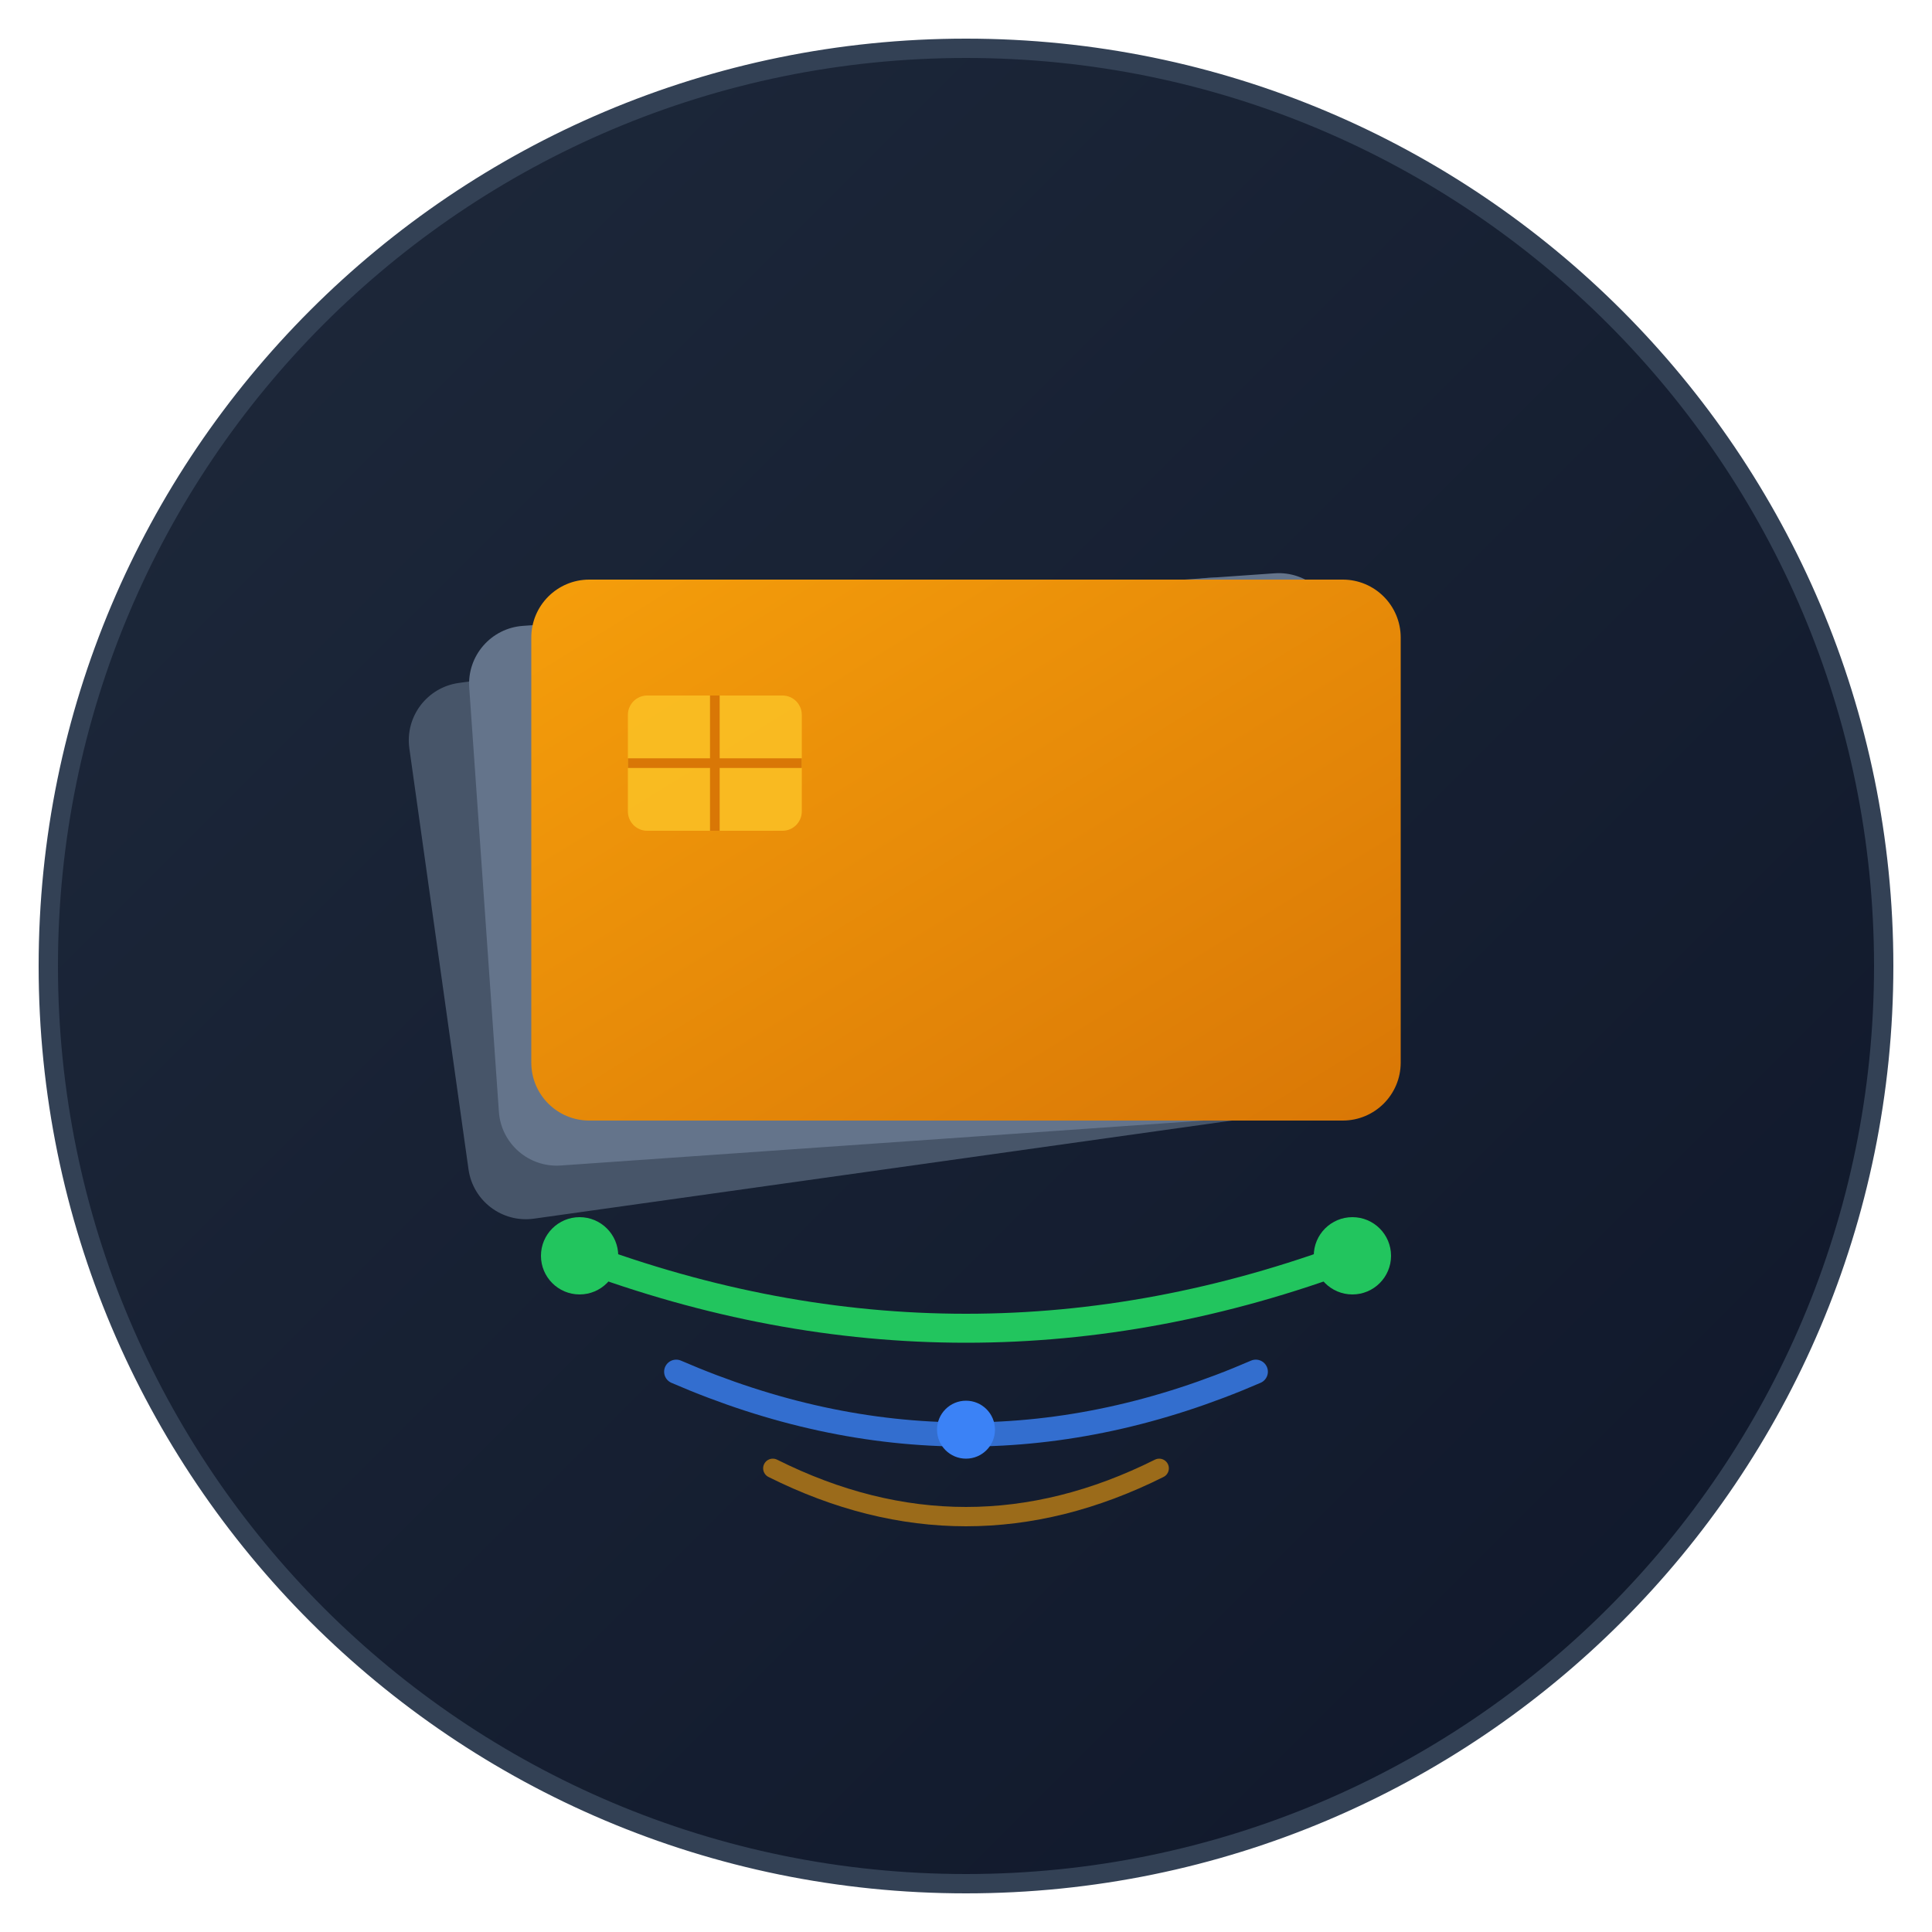
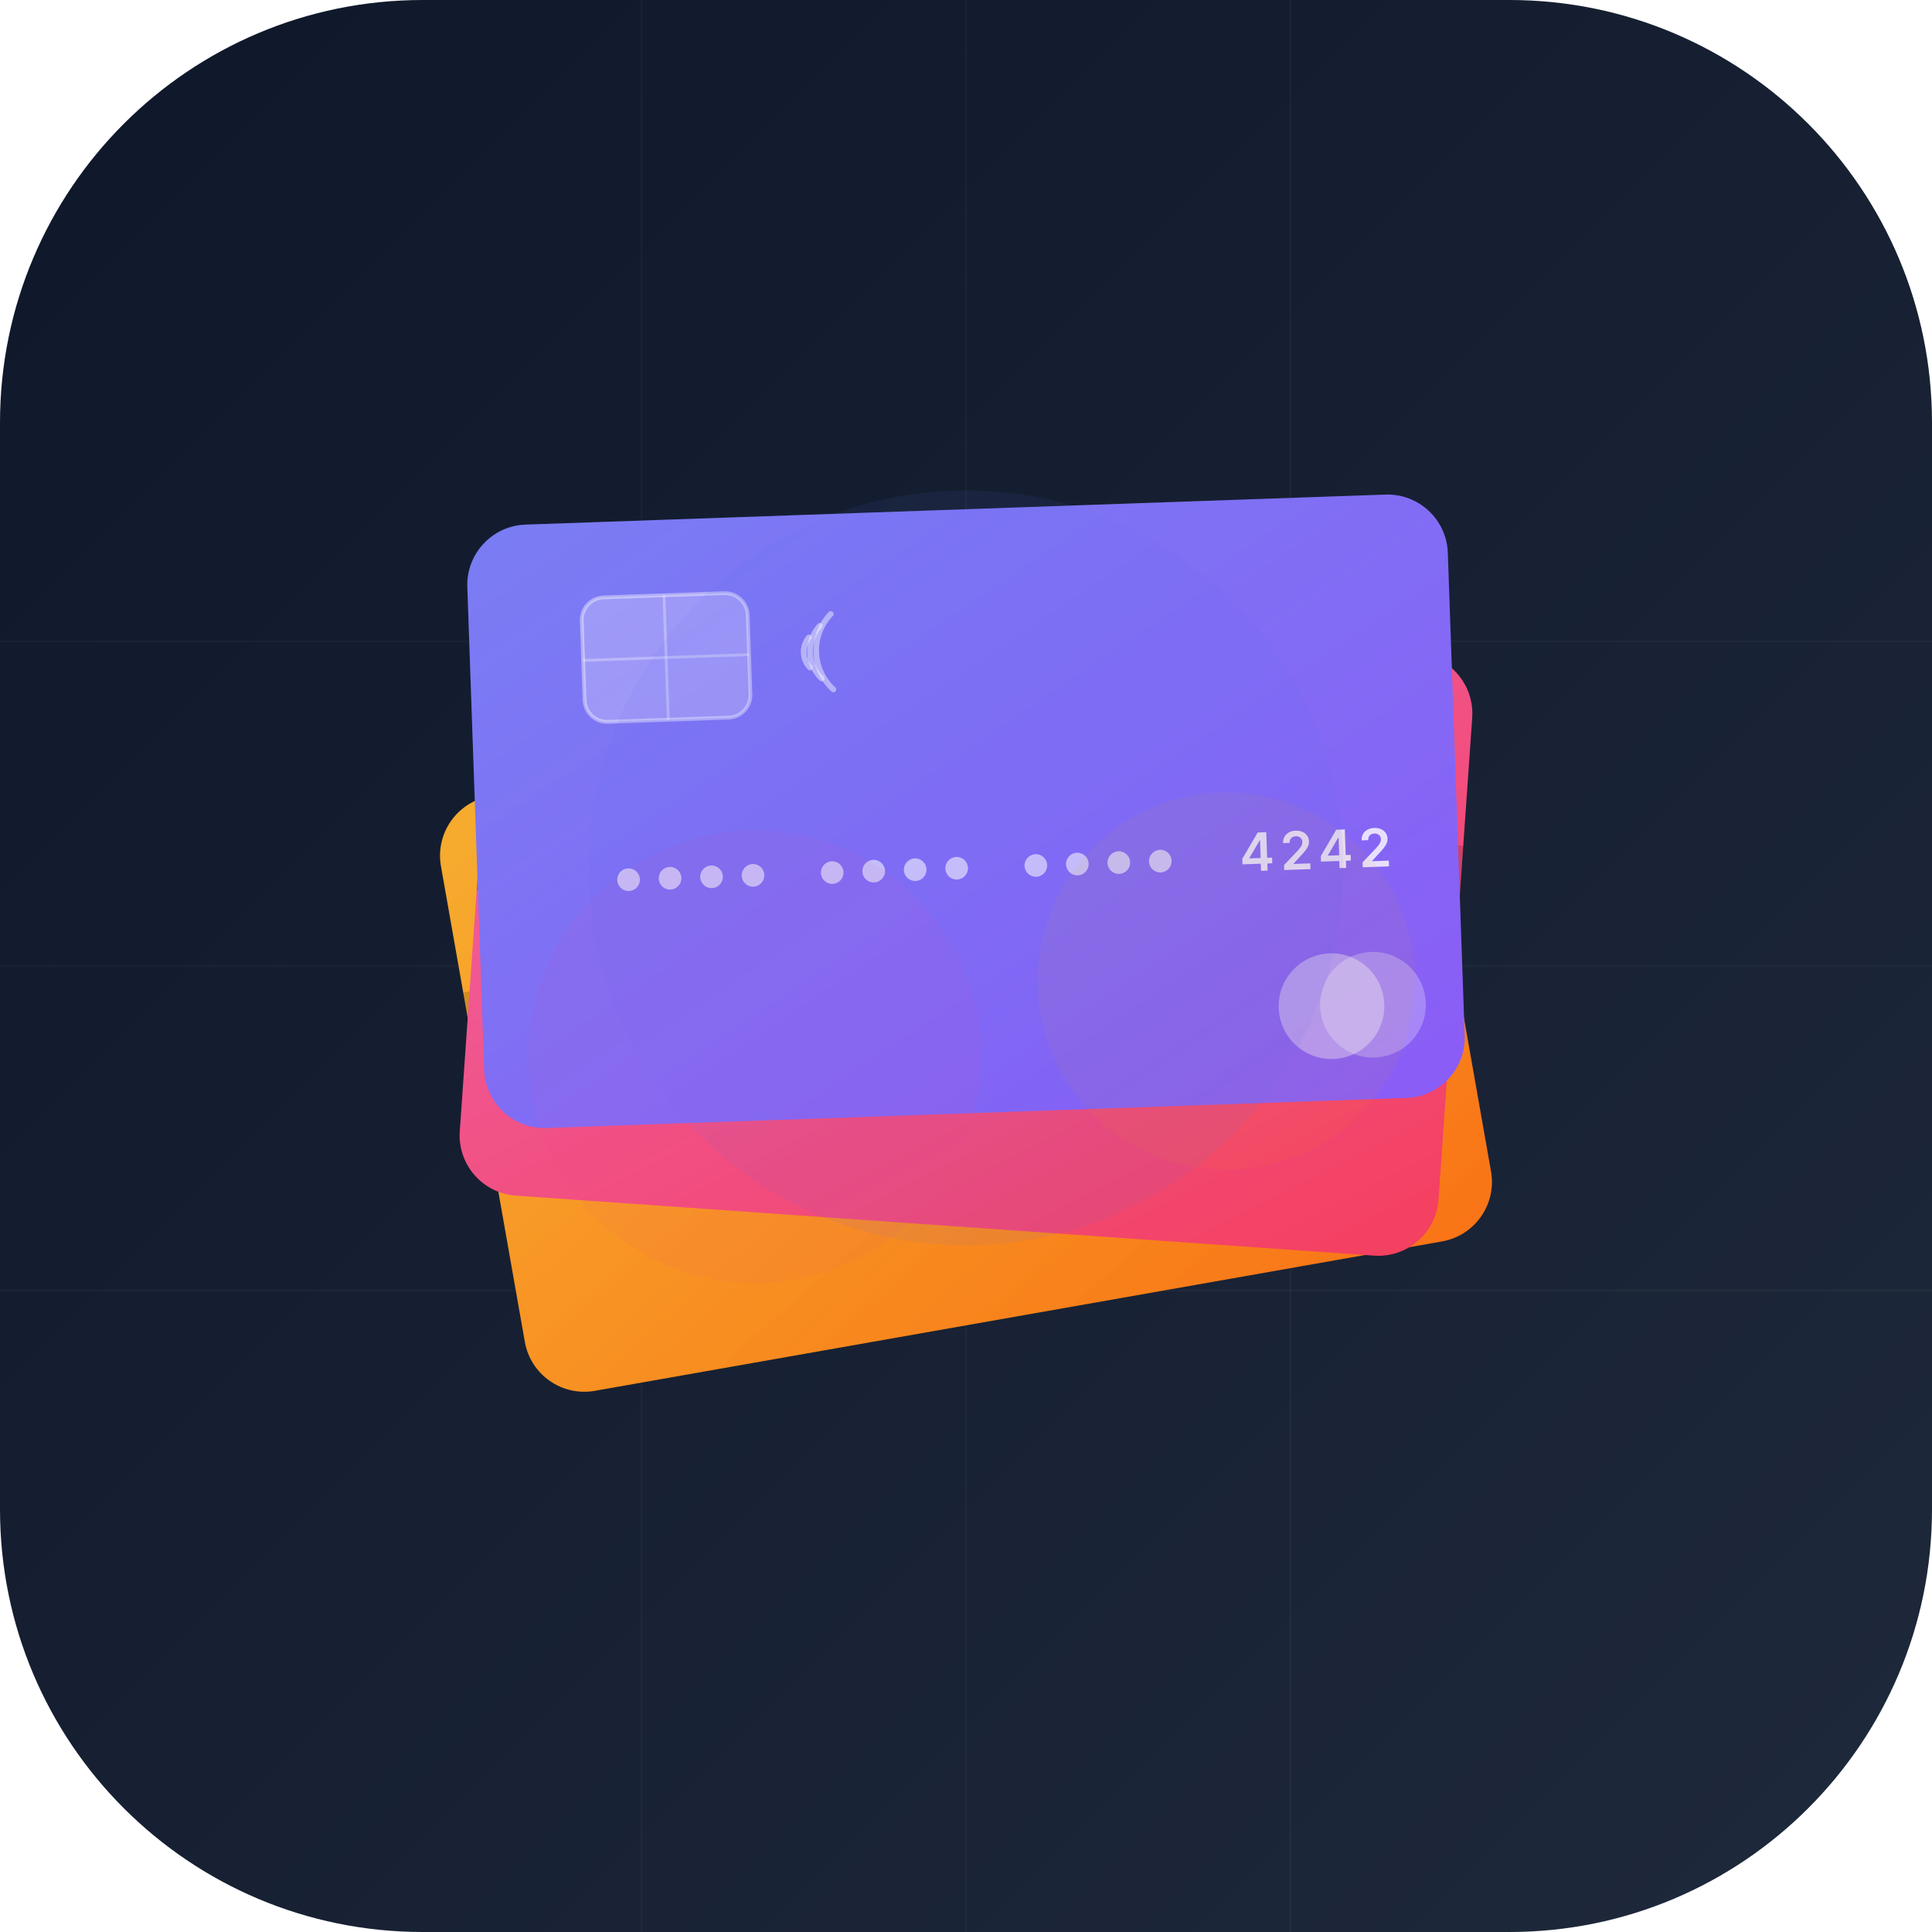
- <svg xmlns="http://www.w3.org/2000/svg" viewBox="0 0 200 200">
+ <svg xmlns="http://www.w3.org/2000/svg" viewBox="0 0 1024 1024">
  <defs>
-     <linearGradient id="cardGrad" x1="0%" y1="0%" x2="100%" y2="100%">
+     <linearGradient id="bg" x1="0%" y1="0%" x2="100%" y2="100%">
+       <stop offset="0%" style="stop-color:#0f172a" />
+       <stop offset="100%" style="stop-color:#1e293b" />
+     </linearGradient>
+     <linearGradient id="card1" x1="0%" y1="0%" x2="100%" y2="100%">
+       <stop offset="0%" style="stop-color:#6366f1" />
+       <stop offset="100%" style="stop-color:#8b5cf6" />
+     </linearGradient>
+     <linearGradient id="card2" x1="0%" y1="0%" x2="100%" y2="100%">
+       <stop offset="0%" style="stop-color:#ec4899" />
+       <stop offset="100%" style="stop-color:#f43f5e" />
+     </linearGradient>
+     <linearGradient id="card3" x1="0%" y1="0%" x2="100%" y2="100%">
      <stop offset="0%" style="stop-color:#f59e0b" />
-       <stop offset="100%" style="stop-color:#d97706" />
+       <stop offset="100%" style="stop-color:#f97316" />
    </linearGradient>
-     <linearGradient id="bgGrad" x1="0%" y1="0%" x2="100%" y2="100%">
-       <stop offset="0%" style="stop-color:#1e293b" />
-       <stop offset="100%" style="stop-color:#0f172a" />
+     <linearGradient id="shine" x1="0%" y1="0%" x2="100%" y2="100%">
+       <stop offset="0%" style="stop-color:#fff;stop-opacity:0.15" />
+       <stop offset="100%" style="stop-color:#fff;stop-opacity:0" />
    </linearGradient>
  </defs>
-   <circle cx="100" cy="100" r="95" fill="url(#bgGrad)" stroke="#334155" stroke-width="2" />
-   <rect x="45" y="65" width="90" height="56" rx="6" fill="#475569" transform="rotate(-8, 90, 93)" />
-   <rect x="50" y="62" width="90" height="56" rx="6" fill="#64748b" transform="rotate(-4, 95, 90)" />
-   <rect x="55" y="60" width="90" height="56" rx="6" fill="url(#cardGrad)" />
-   <rect x="65" y="72" width="18" height="14" rx="2" fill="#fbbf24" opacity="0.9" />
-   <line x1="65" y1="79" x2="83" y2="79" stroke="#d97706" stroke-width="1" />
-   <line x1="74" y1="72" x2="74" y2="86" stroke="#d97706" stroke-width="1" />
-   <path d="M 60 130 Q 100 145 140 130" stroke="#22c55e" stroke-width="3" fill="none" stroke-linecap="round" />
-   <path d="M 70 142 Q 100 155 130 142" stroke="#3b82f6" stroke-width="2.5" fill="none" stroke-linecap="round" opacity="0.8" />
-   <path d="M 80 152 Q 100 162 120 152" stroke="#f59e0b" stroke-width="2" fill="none" stroke-linecap="round" opacity="0.6" />
-   <circle cx="60" cy="130" r="4" fill="#22c55e" />
-   <circle cx="140" cy="130" r="4" fill="#22c55e" />
-   <circle cx="100" cy="148" r="3" fill="#3b82f6" />
+   <rect width="1024" height="1024" rx="224" fill="url(#bg)" />
+   <line x1="0" y1="340" x2="1024" y2="340" stroke="rgba(255,255,255,0.03)" stroke-width="1" />
+   <line x1="0" y1="512" x2="1024" y2="512" stroke="rgba(255,255,255,0.03)" stroke-width="1" />
+   <line x1="0" y1="684" x2="1024" y2="684" stroke="rgba(255,255,255,0.03)" stroke-width="1" />
+   <line x1="340" y1="0" x2="340" y2="1024" stroke="rgba(255,255,255,0.03)" stroke-width="1" />
+   <line x1="512" y1="0" x2="512" y2="1024" stroke="rgba(255,255,255,0.03)" stroke-width="1" />
+   <line x1="684" y1="0" x2="684" y2="1024" stroke="rgba(255,255,255,0.03)" stroke-width="1" />
+   <g transform="translate(512, 540) rotate(-10)">
+     <rect x="-260" y="-160" width="520" height="320" rx="32" fill="url(#card3)" />
+     <rect x="-260" y="-160" width="520" height="320" rx="32" fill="url(#shine)" />
+     <rect x="-260" y="-60" width="520" height="60" fill="rgba(0,0,0,0.15)" />
+   </g>
+   <g transform="translate(512, 490) rotate(4)">
+     <rect x="-260" y="-160" width="520" height="320" rx="32" fill="url(#card2)" />
+     <rect x="-260" y="-160" width="520" height="320" rx="32" fill="url(#shine)" />
+     <rect x="-260" y="-60" width="520" height="60" fill="rgba(0,0,0,0.15)" />
+     <rect x="-200" y="-130" width="80" height="60" rx="10" fill="rgba(255,255,255,0.3)" />
+   </g>
+   <g transform="translate(512, 430) rotate(-2)">
+     <rect x="-260" y="-160" width="520" height="320" rx="32" fill="url(#card1)" />
+     <rect x="-260" y="-160" width="520" height="320" rx="32" fill="url(#shine)" />
+     <rect x="-200" y="-120" width="88" height="66" rx="12" fill="rgba(255,255,255,0.25)" stroke="rgba(255,255,255,0.4)" stroke-width="2" />
+     <line x1="-200" y1="-87" x2="-112" y2="-87" stroke="rgba(255,255,255,0.3)" stroke-width="1.5" />
+     <line x1="-156" y1="-120" x2="-156" y2="-54" stroke="rgba(255,255,255,0.3)" stroke-width="1.5" />
+     <g transform="translate(-80, -87)" fill="none" stroke="rgba(255,255,255,0.5)" stroke-width="3" stroke-linecap="round">
+       <path d="M0,8 A12,12 0 0,1 0,-8" />
+       <path d="M6,14 A20,20 0 0,1 6,-14" />
+       <path d="M12,20 A28,28 0 0,1 12,-20" />
+     </g>
+     <g transform="translate(0, 30)">
+       <circle cx="-180" cy="0" r="6" fill="rgba(255,255,255,0.6)" />
+       <circle cx="-158" cy="0" r="6" fill="rgba(255,255,255,0.6)" />
+       <circle cx="-136" cy="0" r="6" fill="rgba(255,255,255,0.6)" />
+       <circle cx="-114" cy="0" r="6" fill="rgba(255,255,255,0.6)" />
+       <circle cx="-72" cy="0" r="6" fill="rgba(255,255,255,0.6)" />
+       <circle cx="-50" cy="0" r="6" fill="rgba(255,255,255,0.6)" />
+       <circle cx="-28" cy="0" r="6" fill="rgba(255,255,255,0.6)" />
+       <circle cx="-6" cy="0" r="6" fill="rgba(255,255,255,0.6)" />
+       <circle cx="36" cy="0" r="6" fill="rgba(255,255,255,0.6)" />
+       <circle cx="58" cy="0" r="6" fill="rgba(255,255,255,0.6)" />
+       <circle cx="80" cy="0" r="6" fill="rgba(255,255,255,0.6)" />
+       <circle cx="102" cy="0" r="6" fill="rgba(255,255,255,0.6)" />
+       <text x="144" y="7" font-family="SF Pro Display, system-ui, sans-serif" font-size="28" font-weight="600" fill="rgba(255,255,255,0.8)" letter-spacing="3">4242</text>
+     </g>
+     <g transform="translate(190, 110)">
+       <circle cx="0" cy="0" r="28" fill="rgba(255,255,255,0.35)" />
+       <circle cx="22" cy="0" r="28" fill="rgba(255,255,255,0.25)" />
+     </g>
+   </g>
+   <circle cx="512" cy="460" r="200" fill="rgba(99,102,241,0.08)" />
+   <circle cx="400" cy="560" r="120" fill="rgba(236,72,153,0.06)" />
+   <circle cx="650" cy="520" r="100" fill="rgba(245,158,11,0.06)" />
</svg>
